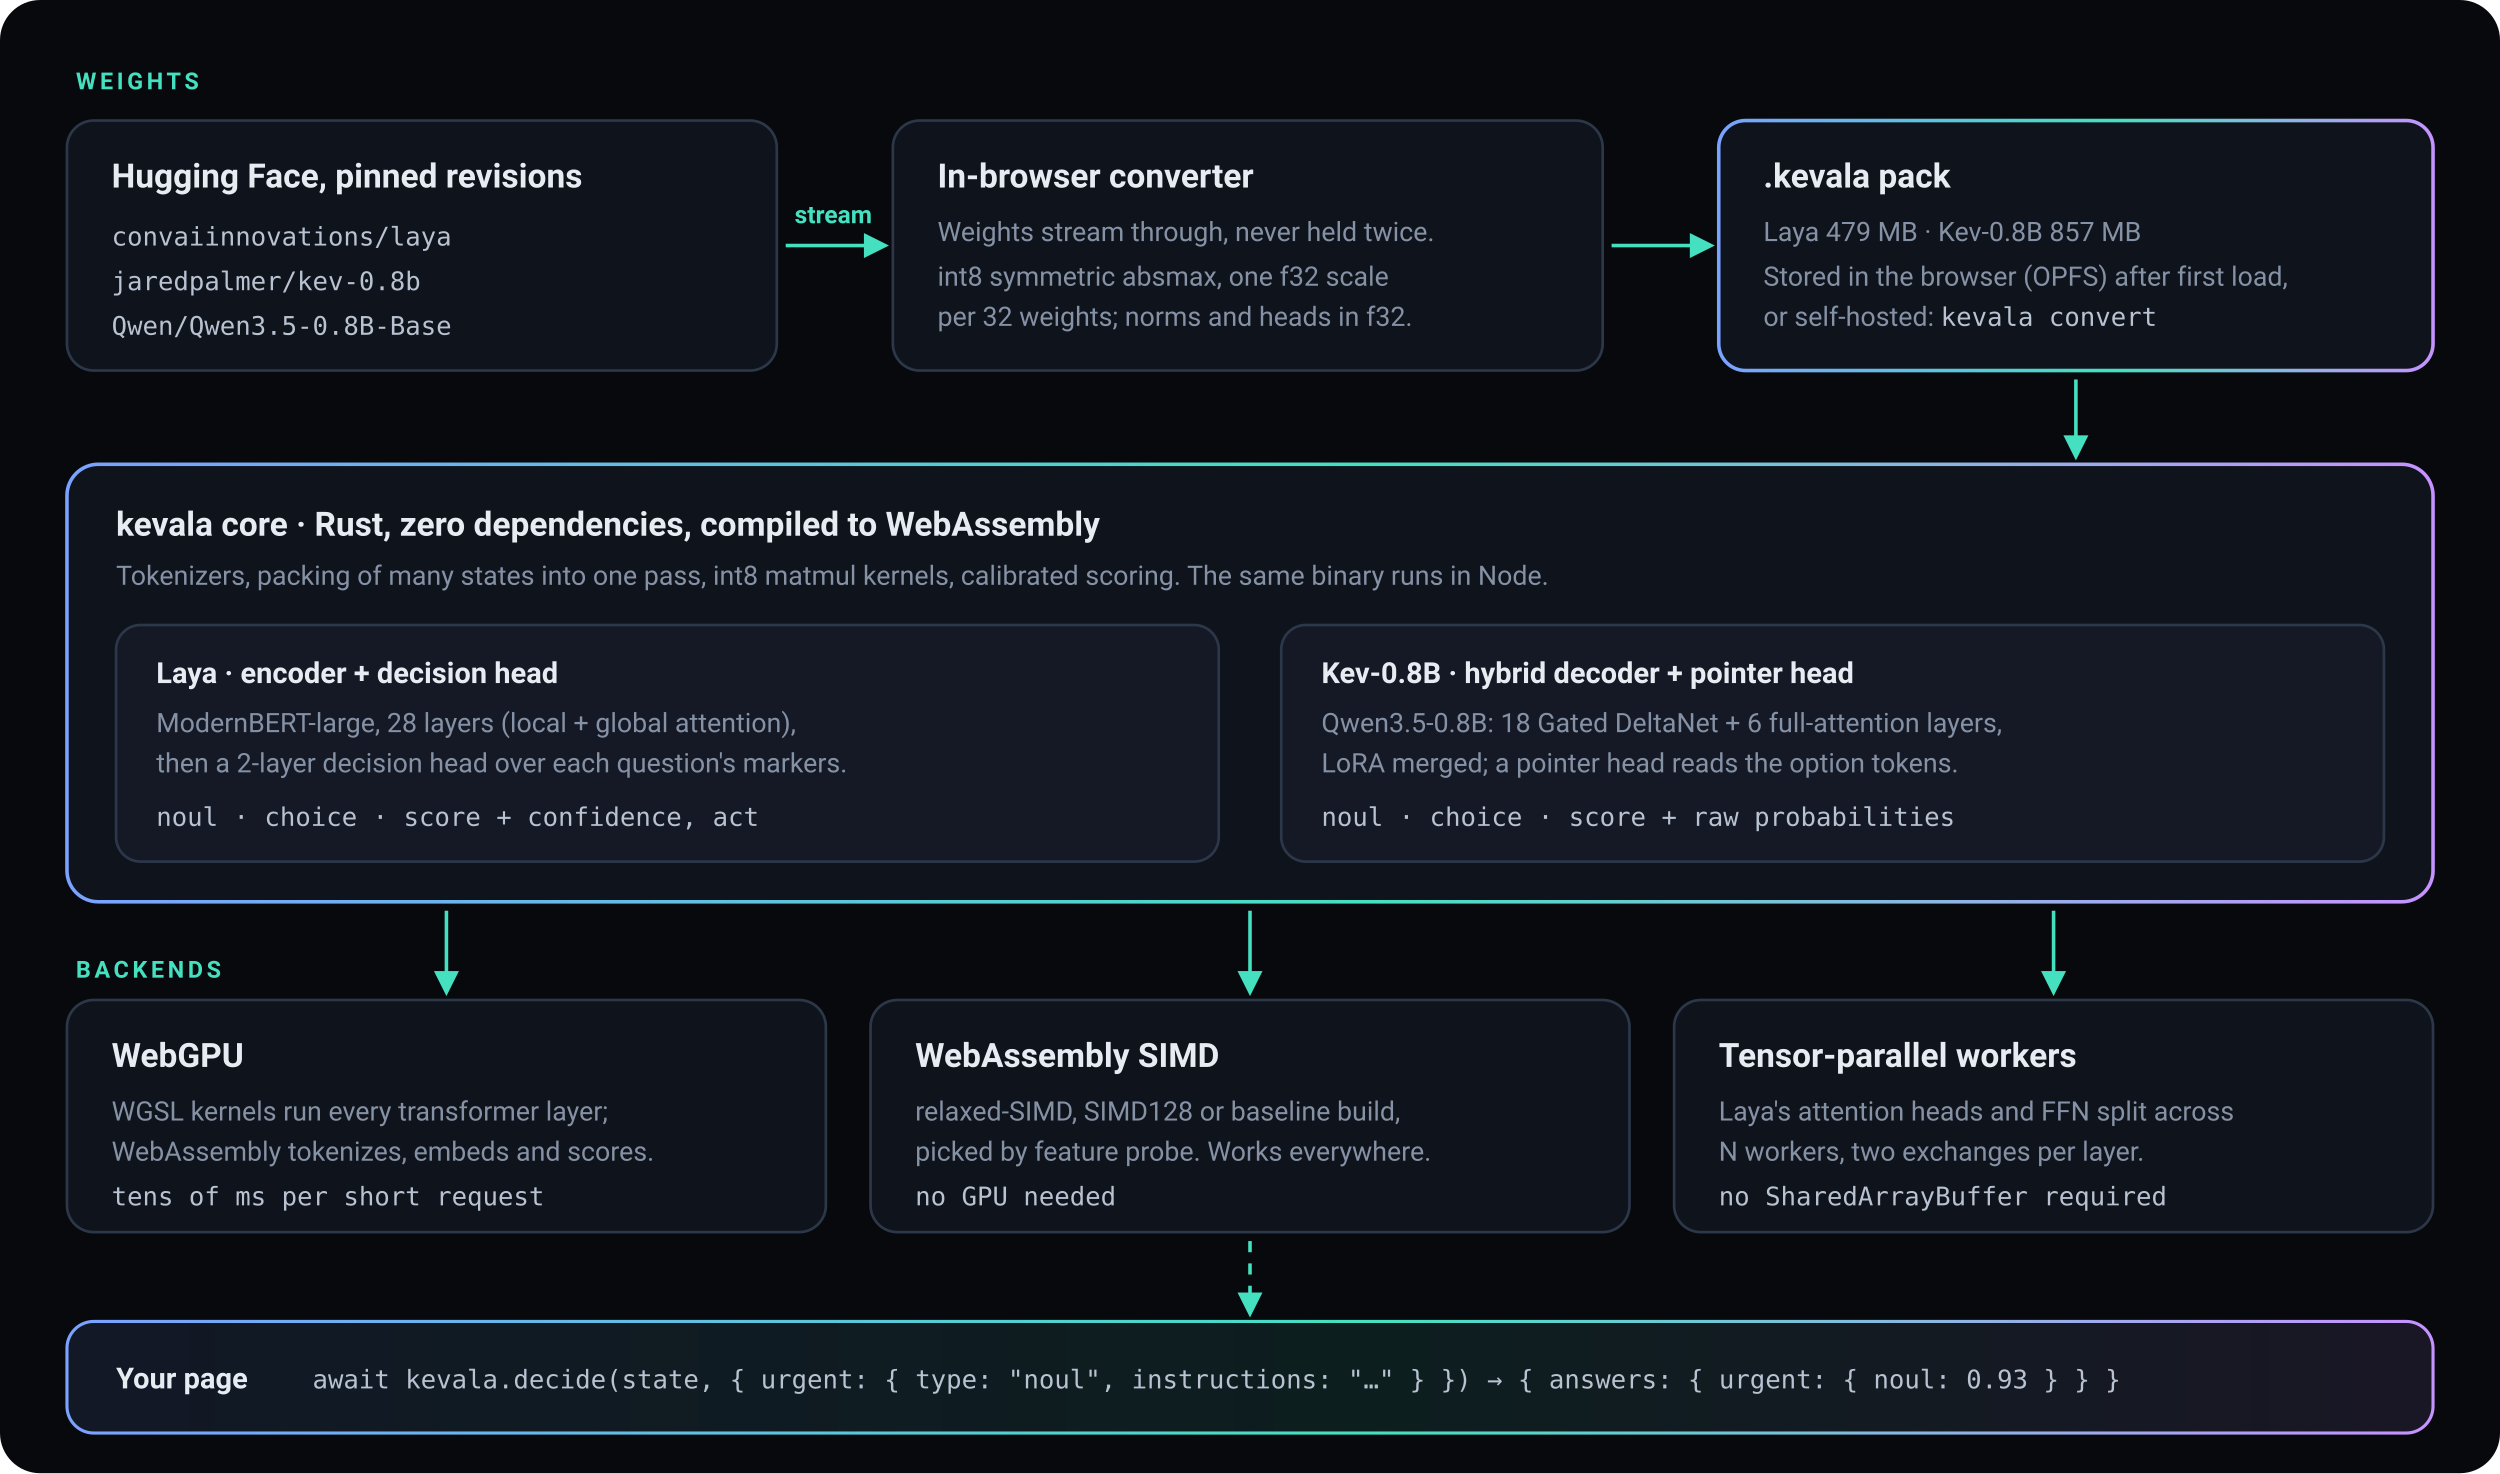
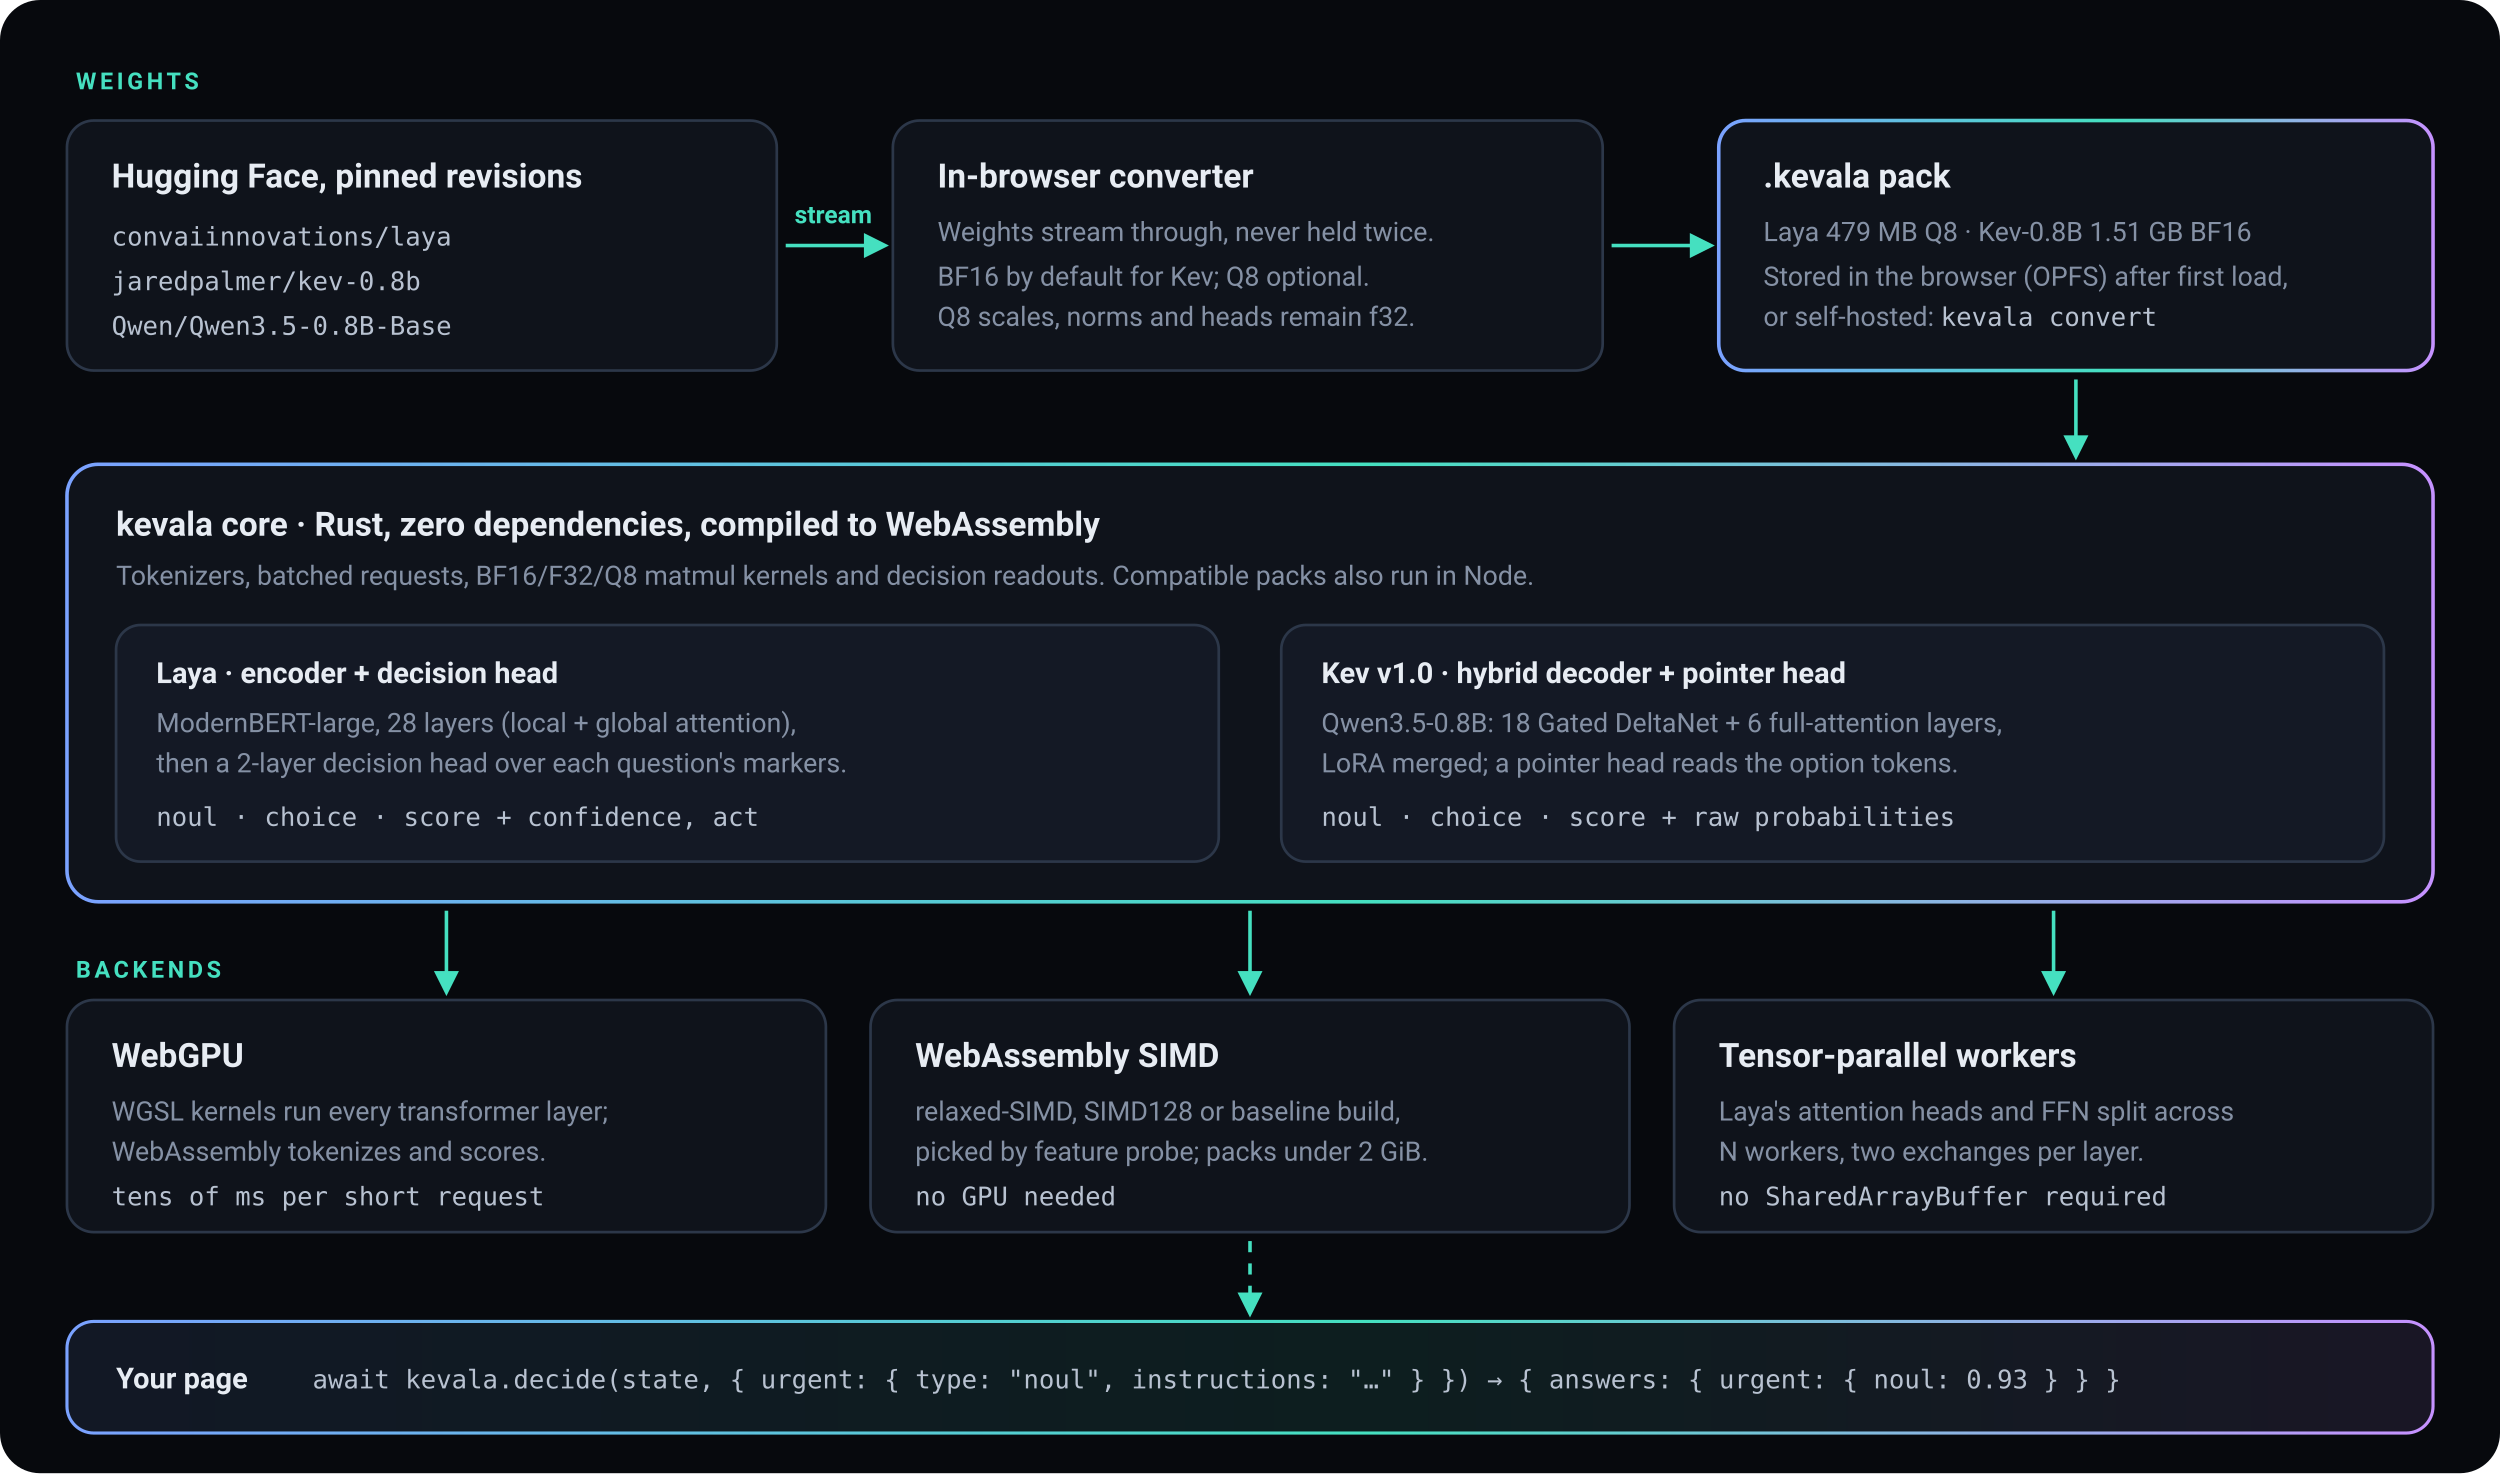
<svg xmlns="http://www.w3.org/2000/svg" viewBox="0 0 1120 660" width="1120" height="660" role="img" aria-labelledby="t d">
  <defs>
    <linearGradient id="g" x1="0" y1="0" x2="1" y2="0">
      <stop offset="0" stop-color="#7aa2ff" />
      <stop offset="0.55" stop-color="#45e0c0" />
      <stop offset="1" stop-color="#c592ff" />
    </linearGradient>
    <linearGradient id="gv" x1="0" y1="0" x2="0" y2="1">
      <stop offset="0" stop-color="#7aa2ff" />
      <stop offset="1" stop-color="#45e0c0" />
    </linearGradient>
    <marker id="a" viewBox="0 0 10 10" refX="8" refY="5" markerWidth="7" markerHeight="7" orient="auto-start-reverse">
      <path d="M0 0L10 5L0 10z" fill="#45e0c0" />
    </marker>
    <style>
      .bg { fill: #07090d; }
      .box { fill: #0f131b; stroke: #2c3749; stroke-width: 1.2; }
      .box2 { fill: #141925; stroke: #2c3749; stroke-width: 1.2; }
      .hl { fill: #0f131b; stroke: url(#g); stroke-width: 1.6; }
      .t { font: 700 15px ui-sans-serif, system-ui, -apple-system, "Segoe UI", Roboto, sans-serif; fill: #e7ecf3; }
      .t2 { font: 700 13px ui-sans-serif, system-ui, -apple-system, "Segoe UI", Roboto, sans-serif; fill: #e7ecf3; }
      .s { font: 12px ui-sans-serif, system-ui, -apple-system, "Segoe UI", Roboto, sans-serif; fill: #8591a5; }
      .m { font: 11.5px ui-monospace, SFMono-Regular, Menlo, monospace; fill: #b8c2d1; }
      .k { font: 700 10.5px ui-sans-serif, system-ui, -apple-system, "Segoe UI", Roboto, sans-serif; letter-spacing: 1.6px; fill: #45e0c0; }
      .arrow { stroke: #45e0c0; stroke-width: 1.6; fill: none; marker-end: url(#a); }
      .dash { stroke-dasharray: 5 5; }
      .lbl { font: 600 11px ui-sans-serif, system-ui, -apple-system, "Segoe UI", Roboto, sans-serif; fill: #45e0c0; }
    </style>
  </defs>
  <rect class="bg" width="1120" height="660" rx="18" />
  <text class="k" x="34" y="40">WEIGHTS</text>
  <rect class="box" x="30" y="54" width="318" height="112" rx="12" />
  <text class="t" x="50" y="84">Hugging Face, pinned revisions</text>
  <text class="m" x="50" y="110">convaiinnovations/laya</text>
  <text class="m" x="50" y="130">jaredpalmer/kev-0.8b</text>
  <text class="m" x="50" y="150">Qwen/Qwen3.5-0.8B-Base</text>
  <path class="arrow" d="M352 110 H 396" />
  <text class="lbl" x="356" y="100">stream</text>
  <rect class="box" x="400" y="54" width="318" height="112" rx="12" />
  <text class="t" x="420" y="84">In-browser converter</text>
  <text class="s" x="420" y="108">Weights stream through, never held twice.</text>
-   <text class="s" x="420" y="128">int8 symmetric absmax, one f32 scale</text>
-   <text class="s" x="420" y="146">per 32 weights; norms and heads in f32.</text>
+   <text class="s" x="420" y="128">BF16 by default for Kev; Q8 optional.</text>
+   <text class="s" x="420" y="146">Q8 scales, norms and heads remain f32.</text>
  <path class="arrow" d="M722 110 H 766" />
  <rect class="hl" x="770" y="54" width="320" height="112" rx="12" />
  <text class="t" x="790" y="84">.kevala pack</text>
-   <text class="s" x="790" y="108">Laya 479 MB · Kev-0.8B 857 MB</text>
+   <text class="s" x="790" y="108">Laya 479 MB Q8 · Kev-0.8B 1.51 GB BF16</text>
  <text class="s" x="790" y="128">Stored in the browser (OPFS) after first load,</text>
  <text class="s" x="790" y="146">or self-hosted: <tspan class="m">kevala convert</tspan>
  </text>
  <path class="arrow" d="M930 170 V 204" />
  <text class="k" x="34" y="228">ENGINE</text>
  <rect class="hl" x="30" y="208" width="1060" height="196" rx="14" />
  <text class="t" x="52" y="240">kevala core · Rust, zero dependencies, compiled to WebAssembly</text>
-   <text class="s" x="52" y="262">Tokenizers, packing of many states into one pass, int8 matmul kernels, calibrated scoring. The same binary runs in Node.</text>
+   <text class="s" x="52" y="262">Tokenizers, batched requests, BF16/F32/Q8 matmul kernels and decision readouts. Compatible packs also run in Node.</text>
  <rect class="box2" x="52" y="280" width="494" height="106" rx="11" />
  <text class="t2" x="70" y="306">Laya · encoder + decision head</text>
  <text class="s" x="70" y="328">ModernBERT-large, 28 layers (local + global attention),</text>
  <text class="s" x="70" y="346">then a 2-layer decision head over each question's markers.</text>
  <text class="m" x="70" y="370">noul · choice · score  +  confidence, act</text>
  <rect class="box2" x="574" y="280" width="494" height="106" rx="11" />
-   <text class="t2" x="592" y="306">Kev-0.8B · hybrid decoder + pointer head</text>
+   <text class="t2" x="592" y="306">Kev v1.0 · hybrid decoder + pointer head</text>
  <text class="s" x="592" y="328">Qwen3.5-0.8B: 18 Gated DeltaNet + 6 full-attention layers,</text>
  <text class="s" x="592" y="346">LoRA merged; a pointer head reads the option tokens.</text>
  <text class="m" x="592" y="370">noul · choice · score  +  raw probabilities</text>
  <path class="arrow" d="M200 408 V 444" />
  <path class="arrow" d="M560 408 V 444" />
  <path class="arrow" d="M920 408 V 444" />
  <text class="k" x="34" y="438">BACKENDS</text>
  <rect class="box" x="30" y="448" width="340" height="104" rx="12" />
  <text class="t" x="50" y="478">WebGPU</text>
  <text class="s" x="50" y="502">WGSL kernels run every transformer layer;</text>
-   <text class="s" x="50" y="520">WebAssembly tokenizes, embeds and scores.</text>
+   <text class="s" x="50" y="520">WebAssembly tokenizes and scores.</text>
  <text class="m" x="50" y="540">tens of ms per short request</text>
  <rect class="box" x="390" y="448" width="340" height="104" rx="12" />
  <text class="t" x="410" y="478">WebAssembly SIMD</text>
  <text class="s" x="410" y="502">relaxed-SIMD, SIMD128 or baseline build,</text>
-   <text class="s" x="410" y="520">picked by feature probe. Works everywhere.</text>
+   <text class="s" x="410" y="520">picked by feature probe; packs under 2 GiB.</text>
  <text class="m" x="410" y="540">no GPU needed</text>
  <rect class="box" x="750" y="448" width="340" height="104" rx="12" />
  <text class="t" x="770" y="478">Tensor-parallel workers</text>
  <text class="s" x="770" y="502">Laya's attention heads and FFN split across</text>
  <text class="s" x="770" y="520">N workers, two exchanges per layer.</text>
  <text class="m" x="770" y="540">no SharedArrayBuffer required</text>
  <path class="arrow dash" d="M560 556 V 588" />
  <rect x="30" y="592" width="1060" height="50" rx="12" fill="url(#g)" opacity="0.1" />
  <rect x="30" y="592" width="1060" height="50" rx="12" fill="none" stroke="url(#g)" stroke-width="1.4" />
  <text class="t2" x="52" y="622">Your page</text>
  <text class="m" x="140" y="622">await kevala.decide(state, { urgent: { type: "noul", instructions: "…" } })  →  { answers: { urgent: { noul: 0.93 } } }</text>
</svg>
